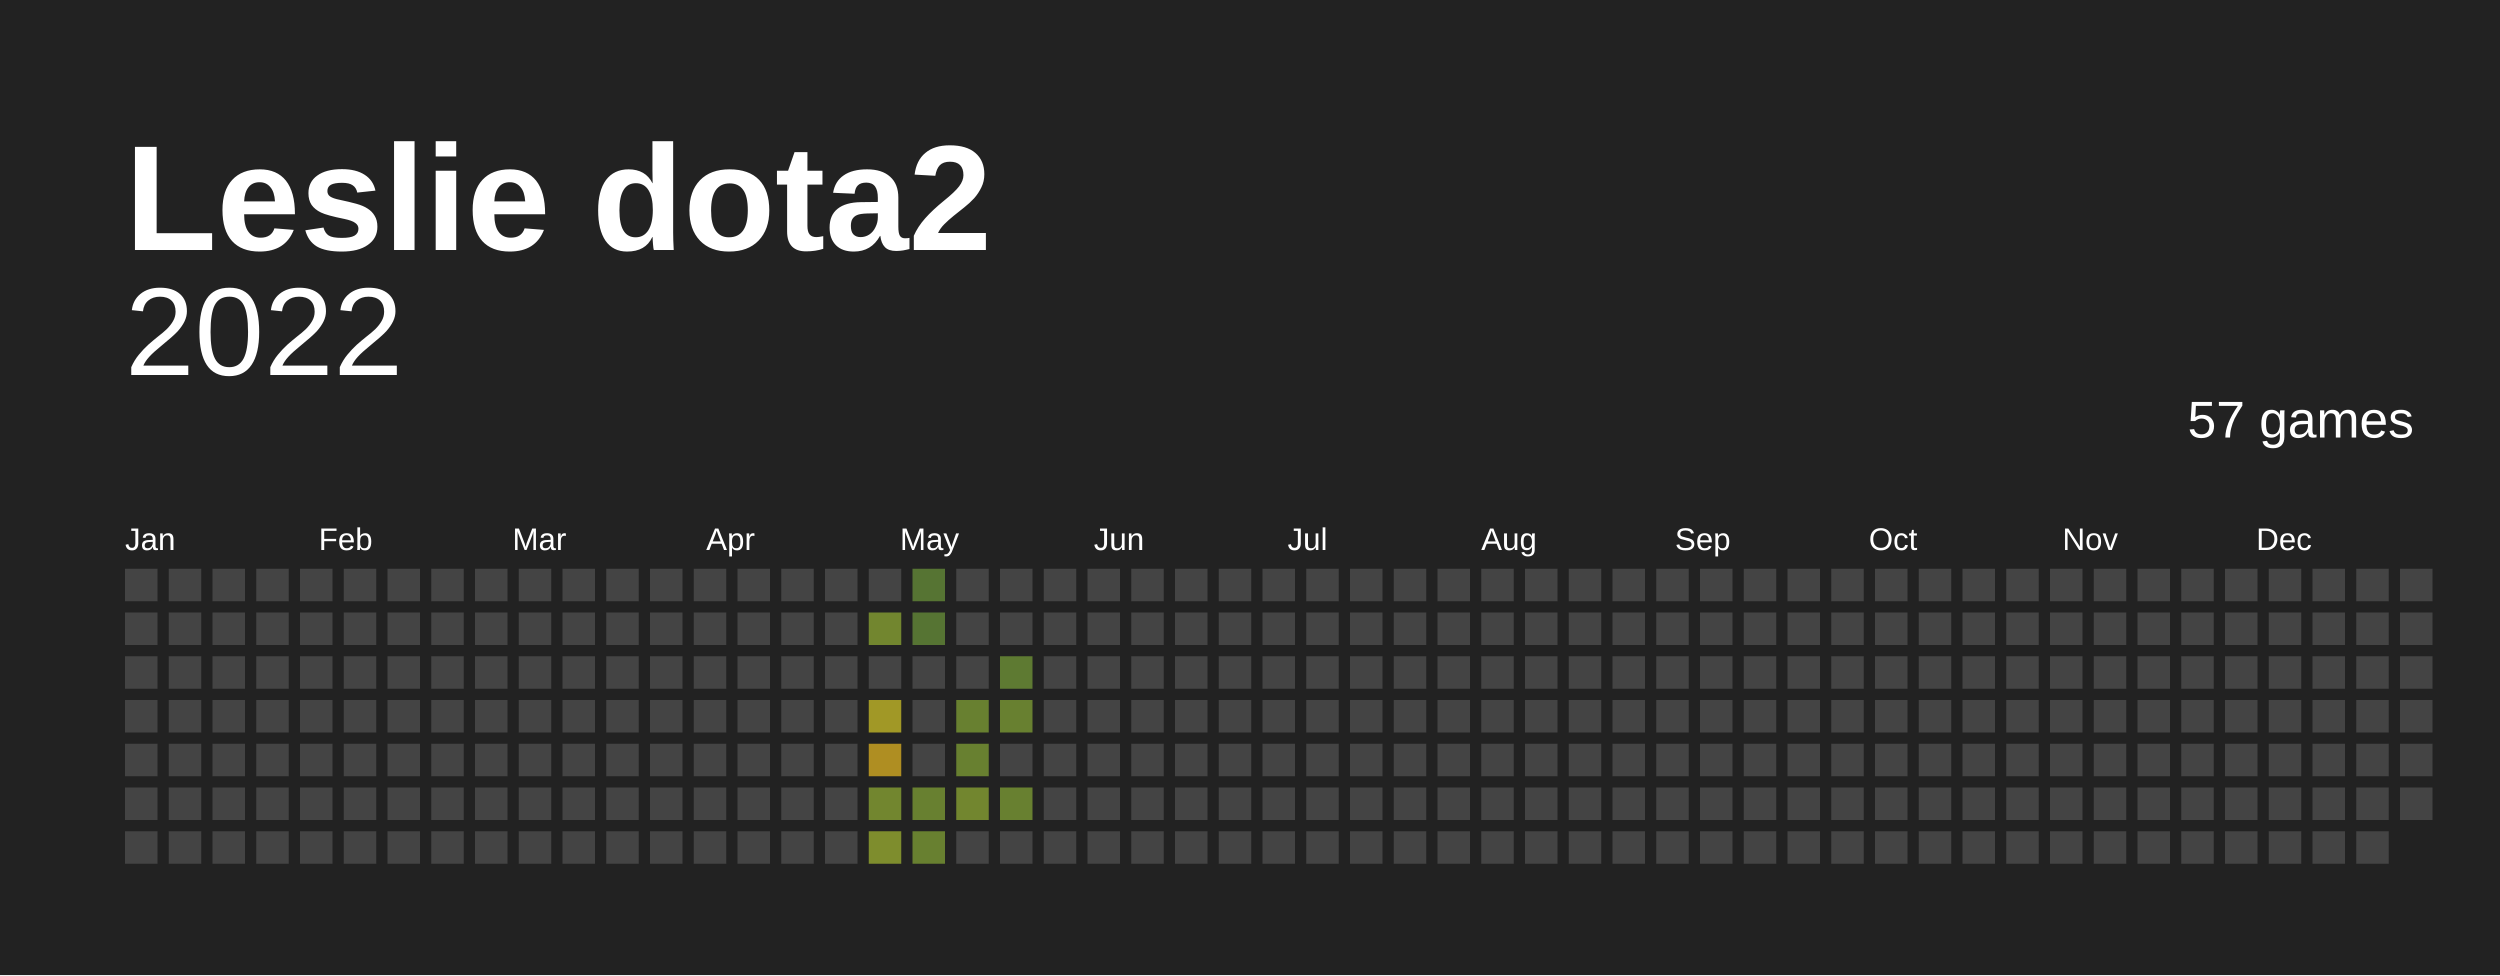
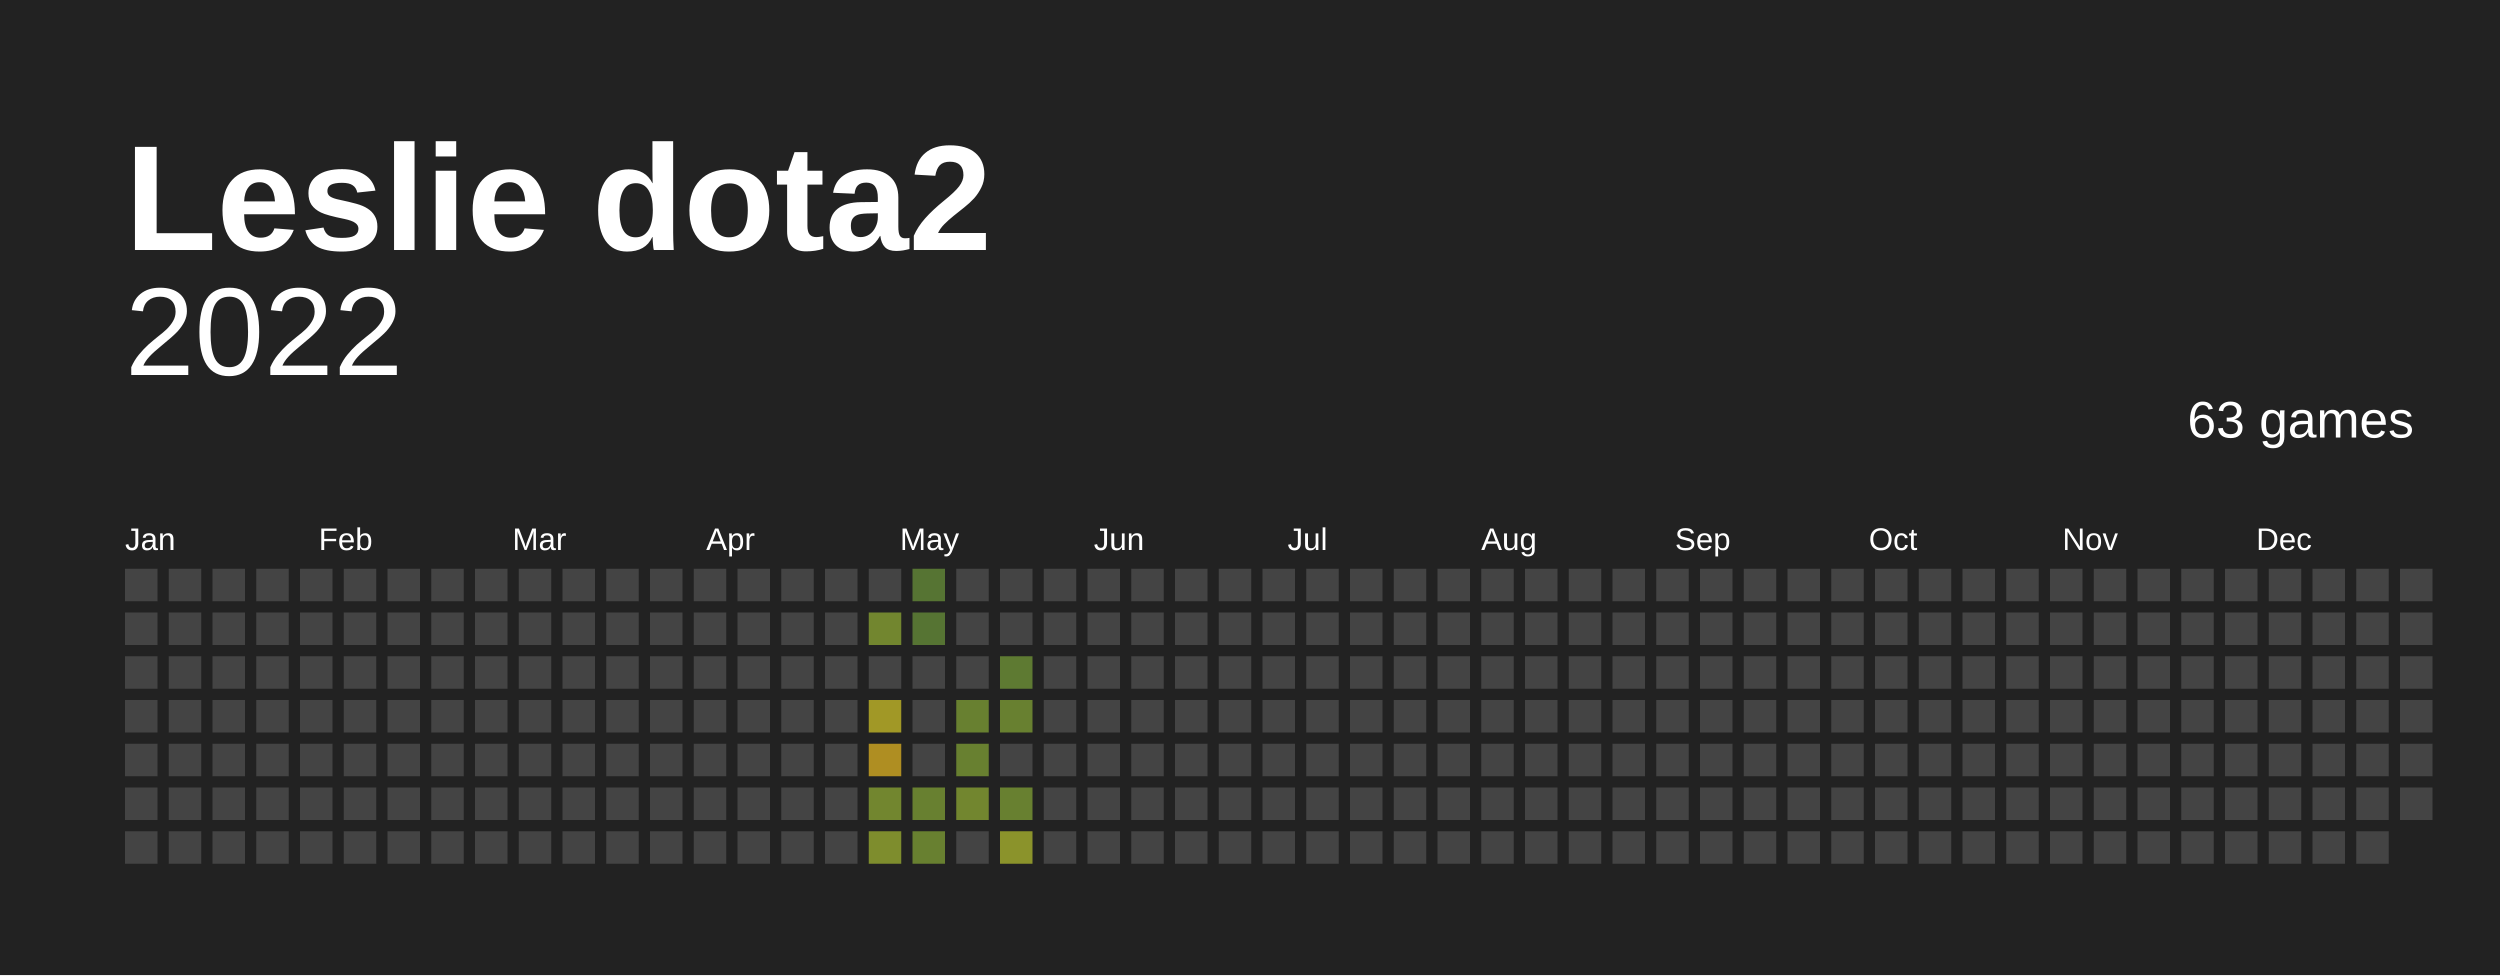
<svg xmlns="http://www.w3.org/2000/svg" baseProfile="full" height="78mm" version="1.1" viewBox="0,0,200,78" width="200mm">
  <defs />
  <rect fill="#222222" height="78" width="200" x="0" y="0" />
  <text fill="#FFFFFF" style="font-size:12px; font-family:Arial; font-weight:bold;" x="10" y="20">Leslie dota2</text>
  <text alignment-baseline="hanging" fill="#FFFFFF" style="font-size:10.0px; font-family:Arial;" x="10" y="30">2022</text>
-   <text alignment-baseline="hanging" fill="#FFFFFF" style="font-size:4.125px; font-family:Arial;" x="175" y="35">57 games</text>
+   <text alignment-baseline="hanging" fill="#FFFFFF" style="font-size:4.125px; font-family:Arial;" x="175" y="35">63 games</text>
  <text fill="#FFFFFF" style="font-size:2.5px; font-family:Arial" x="10.0" y="44">Jan</text>
  <text fill="#FFFFFF" style="font-size:2.5px; font-family:Arial" x="25.5" y="44">Feb</text>
  <text fill="#FFFFFF" style="font-size:2.5px; font-family:Arial" x="41.0" y="44">Mar</text>
  <text fill="#FFFFFF" style="font-size:2.5px; font-family:Arial" x="56.5" y="44">Apr</text>
  <text fill="#FFFFFF" style="font-size:2.5px; font-family:Arial" x="72.0" y="44">May</text>
  <text fill="#FFFFFF" style="font-size:2.5px; font-family:Arial" x="87.5" y="44">Jun</text>
  <text fill="#FFFFFF" style="font-size:2.5px; font-family:Arial" x="103.0" y="44">Jul</text>
  <text fill="#FFFFFF" style="font-size:2.5px; font-family:Arial" x="118.5" y="44">Aug</text>
  <text fill="#FFFFFF" style="font-size:2.5px; font-family:Arial" x="134.0" y="44">Sep</text>
  <text fill="#FFFFFF" style="font-size:2.5px; font-family:Arial" x="149.5" y="44">Oct</text>
  <text fill="#FFFFFF" style="font-size:2.5px; font-family:Arial" x="165.0" y="44">Nov</text>
  <text fill="#FFFFFF" style="font-size:2.5px; font-family:Arial" x="180.5" y="44">Dec</text>
  <rect fill="#444444" height="2.6" width="2.6" x="10.0" y="45.5" />
  <rect fill="#444444" height="2.6" width="2.6" x="10.0" y="49.0" />
  <rect fill="#444444" height="2.6" width="2.6" x="10.0" y="52.5" />
  <rect fill="#444444" height="2.6" width="2.6" x="10.0" y="56.0" />
  <rect fill="#444444" height="2.6" width="2.6" x="10.0" y="59.5" />
  <rect fill="#444444" height="2.6" width="2.6" x="10.0" y="63.0" />
  <rect fill="#444444" height="2.6" width="2.6" x="10.0" y="66.5" />
  <rect fill="#444444" height="2.6" width="2.6" x="13.5" y="45.5" />
  <rect fill="#444444" height="2.6" width="2.6" x="13.5" y="49.0" />
  <rect fill="#444444" height="2.6" width="2.6" x="13.5" y="52.5" />
  <rect fill="#444444" height="2.6" width="2.6" x="13.5" y="56.0" />
  <rect fill="#444444" height="2.6" width="2.6" x="13.5" y="59.5" />
  <rect fill="#444444" height="2.6" width="2.6" x="13.5" y="63.0" />
  <rect fill="#444444" height="2.6" width="2.6" x="13.5" y="66.5" />
  <rect fill="#444444" height="2.6" width="2.6" x="17.0" y="45.5" />
  <rect fill="#444444" height="2.6" width="2.6" x="17.0" y="49.0" />
  <rect fill="#444444" height="2.6" width="2.6" x="17.0" y="52.5" />
  <rect fill="#444444" height="2.6" width="2.6" x="17.0" y="56.0" />
  <rect fill="#444444" height="2.6" width="2.6" x="17.0" y="59.5" />
  <rect fill="#444444" height="2.6" width="2.6" x="17.0" y="63.0" />
  <rect fill="#444444" height="2.6" width="2.6" x="17.0" y="66.5" />
  <rect fill="#444444" height="2.6" width="2.6" x="20.5" y="45.5" />
  <rect fill="#444444" height="2.6" width="2.6" x="20.5" y="49.0" />
  <rect fill="#444444" height="2.6" width="2.6" x="20.5" y="52.5" />
  <rect fill="#444444" height="2.6" width="2.6" x="20.5" y="56.0" />
  <rect fill="#444444" height="2.6" width="2.6" x="20.5" y="59.5" />
  <rect fill="#444444" height="2.6" width="2.6" x="20.5" y="63.0" />
  <rect fill="#444444" height="2.6" width="2.6" x="20.5" y="66.5" />
  <rect fill="#444444" height="2.6" width="2.6" x="24.0" y="45.5" />
  <rect fill="#444444" height="2.6" width="2.6" x="24.0" y="49.0" />
  <rect fill="#444444" height="2.6" width="2.6" x="24.0" y="52.5" />
  <rect fill="#444444" height="2.6" width="2.6" x="24.0" y="56.0" />
  <rect fill="#444444" height="2.6" width="2.6" x="24.0" y="59.5" />
  <rect fill="#444444" height="2.6" width="2.6" x="24.0" y="63.0" />
  <rect fill="#444444" height="2.6" width="2.6" x="24.0" y="66.5" />
  <rect fill="#444444" height="2.6" width="2.6" x="27.5" y="45.5" />
  <rect fill="#444444" height="2.6" width="2.6" x="27.5" y="49.0" />
  <rect fill="#444444" height="2.6" width="2.6" x="27.5" y="52.5" />
  <rect fill="#444444" height="2.6" width="2.6" x="27.5" y="56.0" />
  <rect fill="#444444" height="2.6" width="2.6" x="27.5" y="59.5" />
  <rect fill="#444444" height="2.6" width="2.6" x="27.5" y="63.0" />
  <rect fill="#444444" height="2.6" width="2.6" x="27.5" y="66.5" />
  <rect fill="#444444" height="2.6" width="2.6" x="31.0" y="45.5" />
  <rect fill="#444444" height="2.6" width="2.6" x="31.0" y="49.0" />
  <rect fill="#444444" height="2.6" width="2.6" x="31.0" y="52.5" />
  <rect fill="#444444" height="2.6" width="2.6" x="31.0" y="56.0" />
  <rect fill="#444444" height="2.6" width="2.6" x="31.0" y="59.5" />
  <rect fill="#444444" height="2.6" width="2.6" x="31.0" y="63.0" />
  <rect fill="#444444" height="2.6" width="2.6" x="31.0" y="66.5" />
  <rect fill="#444444" height="2.6" width="2.6" x="34.5" y="45.5" />
  <rect fill="#444444" height="2.6" width="2.6" x="34.5" y="49.0" />
  <rect fill="#444444" height="2.6" width="2.6" x="34.5" y="52.5" />
  <rect fill="#444444" height="2.6" width="2.6" x="34.5" y="56.0" />
  <rect fill="#444444" height="2.6" width="2.6" x="34.5" y="59.5" />
  <rect fill="#444444" height="2.6" width="2.6" x="34.5" y="63.0" />
  <rect fill="#444444" height="2.6" width="2.6" x="34.5" y="66.5" />
  <rect fill="#444444" height="2.6" width="2.6" x="38.0" y="45.5" />
  <rect fill="#444444" height="2.6" width="2.6" x="38.0" y="49.0" />
  <rect fill="#444444" height="2.6" width="2.6" x="38.0" y="52.5" />
  <rect fill="#444444" height="2.6" width="2.6" x="38.0" y="56.0" />
  <rect fill="#444444" height="2.6" width="2.6" x="38.0" y="59.5" />
  <rect fill="#444444" height="2.6" width="2.6" x="38.0" y="63.0" />
  <rect fill="#444444" height="2.6" width="2.6" x="38.0" y="66.5" />
  <rect fill="#444444" height="2.6" width="2.6" x="41.5" y="45.5" />
  <rect fill="#444444" height="2.6" width="2.6" x="41.5" y="49.0" />
  <rect fill="#444444" height="2.6" width="2.6" x="41.5" y="52.5" />
  <rect fill="#444444" height="2.6" width="2.6" x="41.5" y="56.0" />
  <rect fill="#444444" height="2.6" width="2.6" x="41.5" y="59.5" />
  <rect fill="#444444" height="2.6" width="2.6" x="41.5" y="63.0" />
  <rect fill="#444444" height="2.6" width="2.6" x="41.5" y="66.5" />
  <rect fill="#444444" height="2.6" width="2.6" x="45.0" y="45.5" />
  <rect fill="#444444" height="2.6" width="2.6" x="45.0" y="49.0" />
  <rect fill="#444444" height="2.6" width="2.6" x="45.0" y="52.5" />
  <rect fill="#444444" height="2.6" width="2.6" x="45.0" y="56.0" />
  <rect fill="#444444" height="2.6" width="2.6" x="45.0" y="59.5" />
  <rect fill="#444444" height="2.6" width="2.6" x="45.0" y="63.0" />
  <rect fill="#444444" height="2.6" width="2.6" x="45.0" y="66.5" />
  <rect fill="#444444" height="2.6" width="2.6" x="48.5" y="45.5" />
  <rect fill="#444444" height="2.6" width="2.6" x="48.5" y="49.0" />
  <rect fill="#444444" height="2.6" width="2.6" x="48.5" y="52.5" />
  <rect fill="#444444" height="2.6" width="2.6" x="48.5" y="56.0" />
  <rect fill="#444444" height="2.6" width="2.6" x="48.5" y="59.5" />
  <rect fill="#444444" height="2.6" width="2.6" x="48.5" y="63.0" />
  <rect fill="#444444" height="2.6" width="2.6" x="48.5" y="66.5" />
  <rect fill="#444444" height="2.6" width="2.6" x="52.0" y="45.5" />
  <rect fill="#444444" height="2.6" width="2.6" x="52.0" y="49.0" />
  <rect fill="#444444" height="2.6" width="2.6" x="52.0" y="52.5" />
  <rect fill="#444444" height="2.6" width="2.6" x="52.0" y="56.0" />
  <rect fill="#444444" height="2.6" width="2.6" x="52.0" y="59.5" />
  <rect fill="#444444" height="2.6" width="2.6" x="52.0" y="63.0" />
  <rect fill="#444444" height="2.6" width="2.6" x="52.0" y="66.5" />
  <rect fill="#444444" height="2.6" width="2.6" x="55.5" y="45.5" />
  <rect fill="#444444" height="2.6" width="2.6" x="55.5" y="49.0" />
  <rect fill="#444444" height="2.6" width="2.6" x="55.5" y="52.5" />
  <rect fill="#444444" height="2.6" width="2.6" x="55.5" y="56.0" />
  <rect fill="#444444" height="2.6" width="2.6" x="55.5" y="59.5" />
  <rect fill="#444444" height="2.6" width="2.6" x="55.5" y="63.0" />
  <rect fill="#444444" height="2.6" width="2.6" x="55.5" y="66.5" />
  <rect fill="#444444" height="2.6" width="2.6" x="59.0" y="45.5" />
  <rect fill="#444444" height="2.6" width="2.6" x="59.0" y="49.0" />
  <rect fill="#444444" height="2.6" width="2.6" x="59.0" y="52.5" />
  <rect fill="#444444" height="2.6" width="2.6" x="59.0" y="56.0" />
  <rect fill="#444444" height="2.6" width="2.6" x="59.0" y="59.5" />
  <rect fill="#444444" height="2.6" width="2.6" x="59.0" y="63.0" />
  <rect fill="#444444" height="2.6" width="2.6" x="59.0" y="66.5" />
  <rect fill="#444444" height="2.6" width="2.6" x="62.5" y="45.5" />
  <rect fill="#444444" height="2.6" width="2.6" x="62.5" y="49.0" />
  <rect fill="#444444" height="2.6" width="2.6" x="62.5" y="52.5" />
  <rect fill="#444444" height="2.6" width="2.6" x="62.5" y="56.0" />
  <rect fill="#444444" height="2.6" width="2.6" x="62.5" y="59.5" />
  <rect fill="#444444" height="2.6" width="2.6" x="62.5" y="63.0" />
  <rect fill="#444444" height="2.6" width="2.6" x="62.5" y="66.5" />
  <rect fill="#444444" height="2.6" width="2.6" x="66.0" y="45.5" />
  <rect fill="#444444" height="2.6" width="2.6" x="66.0" y="49.0" />
  <rect fill="#444444" height="2.6" width="2.6" x="66.0" y="52.5" />
  <rect fill="#444444" height="2.6" width="2.6" x="66.0" y="56.0" />
  <rect fill="#444444" height="2.6" width="2.6" x="66.0" y="59.5" />
  <rect fill="#444444" height="2.6" width="2.6" x="66.0" y="63.0" />
  <rect fill="#444444" height="2.6" width="2.6" x="66.0" y="66.5" />
  <rect fill="#444444" height="2.6" width="2.6" x="69.5" y="45.5" />
  <rect fill="#72862f" height="2.6" width="2.6" x="69.5" y="49.0" />
  <rect fill="#444444" height="2.6" width="2.6" x="69.5" y="52.5" />
  <rect fill="#a19826" height="2.6" width="2.6" x="69.5" y="56.0" />
  <rect fill="#af8e22" height="2.6" width="2.6" x="69.5" y="59.5" />
  <rect fill="#72862f" height="2.6" width="2.6" x="69.5" y="63.0" />
  <rect fill="#7e8d2d" height="2.6" width="2.6" x="69.5" y="66.5" />
  <rect fill="#567433" height="2.6" width="2.6" x="73.0" y="45.5" />
  <rect fill="#567433" height="2.6" width="2.6" x="73.0" y="49.0" />
  <rect fill="#444444" height="2.6" width="2.6" x="73.0" y="52.5" />
  <rect fill="#444444" height="2.6" width="2.6" x="73.0" y="56.0" />
  <rect fill="#444444" height="2.6" width="2.6" x="73.0" y="59.5" />
  <rect fill="#688030" height="2.6" width="2.6" x="73.0" y="63.0" />
  <rect fill="#688030" height="2.6" width="2.6" x="73.0" y="66.5" />
  <rect fill="#444444" height="2.6" width="2.6" x="76.5" y="45.5" />
  <rect fill="#444444" height="2.6" width="2.6" x="76.5" y="49.0" />
  <rect fill="#444444" height="2.6" width="2.6" x="76.5" y="52.5" />
  <rect fill="#688030" height="2.6" width="2.6" x="76.5" y="56.0" />
  <rect fill="#688030" height="2.6" width="2.6" x="76.5" y="59.5" />
  <rect fill="#72862f" height="2.6" width="2.6" x="76.5" y="63.0" />
  <rect fill="#444444" height="2.6" width="2.6" x="76.5" y="66.5" />
  <rect fill="#444444" height="2.6" width="2.6" x="80.0" y="45.5" />
  <rect fill="#444444" height="2.6" width="2.6" x="80.0" y="49.0" />
  <rect fill="#5e7a32" height="2.6" width="2.6" x="80.0" y="52.5" />
  <rect fill="#688030" height="2.6" width="2.6" x="80.0" y="56.0" />
  <rect fill="#444444" height="2.6" width="2.6" x="80.0" y="59.5" />
  <rect fill="#688030" height="2.6" width="2.6" x="80.0" y="63.0" />
-   <rect fill="#444444" height="2.6" width="2.6" x="80.0" y="66.5" />
+   <rect fill="#8b932b" height="2.6" width="2.6" x="80.0" y="66.5" />
  <rect fill="#444444" height="2.6" width="2.6" x="83.5" y="45.5" />
  <rect fill="#444444" height="2.6" width="2.6" x="83.5" y="49.0" />
  <rect fill="#444444" height="2.6" width="2.6" x="83.5" y="52.5" />
  <rect fill="#444444" height="2.6" width="2.6" x="83.5" y="56.0" />
  <rect fill="#444444" height="2.6" width="2.6" x="83.5" y="59.5" />
  <rect fill="#444444" height="2.6" width="2.6" x="83.5" y="63.0" />
  <rect fill="#444444" height="2.6" width="2.6" x="83.5" y="66.5" />
  <rect fill="#444444" height="2.6" width="2.6" x="87.0" y="45.5" />
  <rect fill="#444444" height="2.6" width="2.6" x="87.0" y="49.0" />
  <rect fill="#444444" height="2.6" width="2.6" x="87.0" y="52.5" />
  <rect fill="#444444" height="2.6" width="2.6" x="87.0" y="56.0" />
  <rect fill="#444444" height="2.6" width="2.6" x="87.0" y="59.5" />
  <rect fill="#444444" height="2.6" width="2.6" x="87.0" y="63.0" />
  <rect fill="#444444" height="2.6" width="2.6" x="87.0" y="66.5" />
  <rect fill="#444444" height="2.6" width="2.6" x="90.5" y="45.5" />
  <rect fill="#444444" height="2.6" width="2.6" x="90.5" y="49.0" />
  <rect fill="#444444" height="2.6" width="2.6" x="90.5" y="52.5" />
  <rect fill="#444444" height="2.6" width="2.6" x="90.5" y="56.0" />
  <rect fill="#444444" height="2.6" width="2.6" x="90.5" y="59.5" />
  <rect fill="#444444" height="2.6" width="2.6" x="90.5" y="63.0" />
  <rect fill="#444444" height="2.6" width="2.6" x="90.5" y="66.5" />
  <rect fill="#444444" height="2.6" width="2.6" x="94.0" y="45.5" />
  <rect fill="#444444" height="2.6" width="2.6" x="94.0" y="49.0" />
  <rect fill="#444444" height="2.6" width="2.6" x="94.0" y="52.5" />
  <rect fill="#444444" height="2.6" width="2.6" x="94.0" y="56.0" />
  <rect fill="#444444" height="2.6" width="2.6" x="94.0" y="59.5" />
  <rect fill="#444444" height="2.6" width="2.6" x="94.0" y="63.0" />
  <rect fill="#444444" height="2.6" width="2.6" x="94.0" y="66.5" />
  <rect fill="#444444" height="2.6" width="2.6" x="97.5" y="45.5" />
  <rect fill="#444444" height="2.6" width="2.6" x="97.5" y="49.0" />
  <rect fill="#444444" height="2.6" width="2.6" x="97.5" y="52.5" />
  <rect fill="#444444" height="2.6" width="2.6" x="97.5" y="56.0" />
  <rect fill="#444444" height="2.6" width="2.6" x="97.5" y="59.5" />
  <rect fill="#444444" height="2.6" width="2.6" x="97.5" y="63.0" />
  <rect fill="#444444" height="2.6" width="2.6" x="97.5" y="66.5" />
  <rect fill="#444444" height="2.6" width="2.6" x="101.0" y="45.5" />
  <rect fill="#444444" height="2.6" width="2.6" x="101.0" y="49.0" />
  <rect fill="#444444" height="2.6" width="2.6" x="101.0" y="52.5" />
  <rect fill="#444444" height="2.6" width="2.6" x="101.0" y="56.0" />
  <rect fill="#444444" height="2.6" width="2.6" x="101.0" y="59.5" />
  <rect fill="#444444" height="2.6" width="2.6" x="101.0" y="63.0" />
  <rect fill="#444444" height="2.6" width="2.6" x="101.0" y="66.5" />
  <rect fill="#444444" height="2.6" width="2.6" x="104.5" y="45.5" />
  <rect fill="#444444" height="2.6" width="2.6" x="104.5" y="49.0" />
  <rect fill="#444444" height="2.6" width="2.6" x="104.5" y="52.5" />
  <rect fill="#444444" height="2.6" width="2.6" x="104.5" y="56.0" />
  <rect fill="#444444" height="2.6" width="2.6" x="104.5" y="59.5" />
  <rect fill="#444444" height="2.6" width="2.6" x="104.5" y="63.0" />
  <rect fill="#444444" height="2.6" width="2.6" x="104.5" y="66.5" />
  <rect fill="#444444" height="2.6" width="2.6" x="108.0" y="45.5" />
  <rect fill="#444444" height="2.6" width="2.6" x="108.0" y="49.0" />
  <rect fill="#444444" height="2.6" width="2.6" x="108.0" y="52.5" />
  <rect fill="#444444" height="2.6" width="2.6" x="108.0" y="56.0" />
  <rect fill="#444444" height="2.6" width="2.6" x="108.0" y="59.5" />
  <rect fill="#444444" height="2.6" width="2.6" x="108.0" y="63.0" />
  <rect fill="#444444" height="2.6" width="2.6" x="108.0" y="66.5" />
  <rect fill="#444444" height="2.6" width="2.6" x="111.5" y="45.5" />
  <rect fill="#444444" height="2.6" width="2.6" x="111.5" y="49.0" />
  <rect fill="#444444" height="2.6" width="2.6" x="111.5" y="52.5" />
  <rect fill="#444444" height="2.6" width="2.6" x="111.5" y="56.0" />
  <rect fill="#444444" height="2.6" width="2.6" x="111.5" y="59.5" />
  <rect fill="#444444" height="2.6" width="2.6" x="111.5" y="63.0" />
  <rect fill="#444444" height="2.6" width="2.6" x="111.5" y="66.5" />
  <rect fill="#444444" height="2.6" width="2.6" x="115.0" y="45.5" />
  <rect fill="#444444" height="2.6" width="2.6" x="115.0" y="49.0" />
  <rect fill="#444444" height="2.6" width="2.6" x="115.0" y="52.5" />
  <rect fill="#444444" height="2.6" width="2.6" x="115.0" y="56.0" />
  <rect fill="#444444" height="2.6" width="2.6" x="115.0" y="59.5" />
  <rect fill="#444444" height="2.6" width="2.6" x="115.0" y="63.0" />
  <rect fill="#444444" height="2.6" width="2.6" x="115.0" y="66.5" />
  <rect fill="#444444" height="2.6" width="2.6" x="118.5" y="45.5" />
  <rect fill="#444444" height="2.6" width="2.6" x="118.5" y="49.0" />
  <rect fill="#444444" height="2.6" width="2.6" x="118.5" y="52.5" />
  <rect fill="#444444" height="2.6" width="2.6" x="118.5" y="56.0" />
  <rect fill="#444444" height="2.6" width="2.6" x="118.5" y="59.5" />
  <rect fill="#444444" height="2.6" width="2.6" x="118.5" y="63.0" />
  <rect fill="#444444" height="2.6" width="2.6" x="118.5" y="66.5" />
  <rect fill="#444444" height="2.6" width="2.6" x="122.0" y="45.5" />
  <rect fill="#444444" height="2.6" width="2.6" x="122.0" y="49.0" />
  <rect fill="#444444" height="2.6" width="2.6" x="122.0" y="52.5" />
  <rect fill="#444444" height="2.6" width="2.6" x="122.0" y="56.0" />
  <rect fill="#444444" height="2.6" width="2.6" x="122.0" y="59.5" />
  <rect fill="#444444" height="2.6" width="2.6" x="122.0" y="63.0" />
  <rect fill="#444444" height="2.6" width="2.6" x="122.0" y="66.5" />
  <rect fill="#444444" height="2.6" width="2.6" x="125.5" y="45.5" />
  <rect fill="#444444" height="2.6" width="2.6" x="125.5" y="49.0" />
  <rect fill="#444444" height="2.6" width="2.6" x="125.5" y="52.5" />
  <rect fill="#444444" height="2.6" width="2.6" x="125.5" y="56.0" />
  <rect fill="#444444" height="2.6" width="2.6" x="125.5" y="59.5" />
  <rect fill="#444444" height="2.6" width="2.6" x="125.5" y="63.0" />
  <rect fill="#444444" height="2.6" width="2.6" x="125.5" y="66.5" />
  <rect fill="#444444" height="2.6" width="2.6" x="129.0" y="45.5" />
  <rect fill="#444444" height="2.6" width="2.6" x="129.0" y="49.0" />
  <rect fill="#444444" height="2.6" width="2.6" x="129.0" y="52.5" />
  <rect fill="#444444" height="2.6" width="2.6" x="129.0" y="56.0" />
  <rect fill="#444444" height="2.6" width="2.6" x="129.0" y="59.5" />
  <rect fill="#444444" height="2.6" width="2.6" x="129.0" y="63.0" />
  <rect fill="#444444" height="2.6" width="2.6" x="129.0" y="66.5" />
  <rect fill="#444444" height="2.6" width="2.6" x="132.5" y="45.5" />
  <rect fill="#444444" height="2.6" width="2.6" x="132.5" y="49.0" />
  <rect fill="#444444" height="2.6" width="2.6" x="132.5" y="52.5" />
  <rect fill="#444444" height="2.6" width="2.6" x="132.5" y="56.0" />
  <rect fill="#444444" height="2.6" width="2.6" x="132.5" y="59.5" />
  <rect fill="#444444" height="2.6" width="2.6" x="132.5" y="63.0" />
  <rect fill="#444444" height="2.6" width="2.6" x="132.5" y="66.5" />
  <rect fill="#444444" height="2.6" width="2.6" x="136.0" y="45.5" />
  <rect fill="#444444" height="2.6" width="2.6" x="136.0" y="49.0" />
  <rect fill="#444444" height="2.6" width="2.6" x="136.0" y="52.5" />
  <rect fill="#444444" height="2.6" width="2.6" x="136.0" y="56.0" />
  <rect fill="#444444" height="2.6" width="2.6" x="136.0" y="59.5" />
  <rect fill="#444444" height="2.6" width="2.6" x="136.0" y="63.0" />
  <rect fill="#444444" height="2.6" width="2.6" x="136.0" y="66.5" />
  <rect fill="#444444" height="2.6" width="2.6" x="139.5" y="45.5" />
  <rect fill="#444444" height="2.6" width="2.6" x="139.5" y="49.0" />
  <rect fill="#444444" height="2.6" width="2.6" x="139.5" y="52.5" />
  <rect fill="#444444" height="2.6" width="2.6" x="139.5" y="56.0" />
  <rect fill="#444444" height="2.6" width="2.6" x="139.5" y="59.5" />
  <rect fill="#444444" height="2.6" width="2.6" x="139.5" y="63.0" />
  <rect fill="#444444" height="2.6" width="2.6" x="139.5" y="66.5" />
  <rect fill="#444444" height="2.6" width="2.6" x="143.0" y="45.5" />
  <rect fill="#444444" height="2.6" width="2.6" x="143.0" y="49.0" />
  <rect fill="#444444" height="2.6" width="2.6" x="143.0" y="52.5" />
  <rect fill="#444444" height="2.6" width="2.6" x="143.0" y="56.0" />
  <rect fill="#444444" height="2.6" width="2.6" x="143.0" y="59.5" />
  <rect fill="#444444" height="2.6" width="2.6" x="143.0" y="63.0" />
  <rect fill="#444444" height="2.6" width="2.6" x="143.0" y="66.5" />
  <rect fill="#444444" height="2.6" width="2.6" x="146.5" y="45.5" />
  <rect fill="#444444" height="2.6" width="2.6" x="146.5" y="49.0" />
  <rect fill="#444444" height="2.6" width="2.6" x="146.5" y="52.5" />
  <rect fill="#444444" height="2.6" width="2.6" x="146.5" y="56.0" />
  <rect fill="#444444" height="2.6" width="2.6" x="146.5" y="59.5" />
  <rect fill="#444444" height="2.6" width="2.6" x="146.5" y="63.0" />
  <rect fill="#444444" height="2.6" width="2.6" x="146.5" y="66.5" />
  <rect fill="#444444" height="2.6" width="2.6" x="150.0" y="45.5" />
  <rect fill="#444444" height="2.6" width="2.6" x="150.0" y="49.0" />
  <rect fill="#444444" height="2.6" width="2.6" x="150.0" y="52.5" />
  <rect fill="#444444" height="2.6" width="2.6" x="150.0" y="56.0" />
  <rect fill="#444444" height="2.6" width="2.6" x="150.0" y="59.5" />
  <rect fill="#444444" height="2.6" width="2.6" x="150.0" y="63.0" />
  <rect fill="#444444" height="2.6" width="2.6" x="150.0" y="66.5" />
  <rect fill="#444444" height="2.6" width="2.6" x="153.5" y="45.5" />
  <rect fill="#444444" height="2.6" width="2.6" x="153.5" y="49.0" />
  <rect fill="#444444" height="2.6" width="2.6" x="153.5" y="52.5" />
  <rect fill="#444444" height="2.6" width="2.6" x="153.5" y="56.0" />
  <rect fill="#444444" height="2.6" width="2.6" x="153.5" y="59.5" />
  <rect fill="#444444" height="2.6" width="2.6" x="153.5" y="63.0" />
  <rect fill="#444444" height="2.6" width="2.6" x="153.5" y="66.5" />
  <rect fill="#444444" height="2.6" width="2.6" x="157.0" y="45.5" />
  <rect fill="#444444" height="2.6" width="2.6" x="157.0" y="49.0" />
  <rect fill="#444444" height="2.6" width="2.6" x="157.0" y="52.5" />
  <rect fill="#444444" height="2.6" width="2.6" x="157.0" y="56.0" />
  <rect fill="#444444" height="2.6" width="2.6" x="157.0" y="59.5" />
  <rect fill="#444444" height="2.6" width="2.6" x="157.0" y="63.0" />
  <rect fill="#444444" height="2.6" width="2.6" x="157.0" y="66.5" />
  <rect fill="#444444" height="2.6" width="2.6" x="160.5" y="45.5" />
  <rect fill="#444444" height="2.6" width="2.6" x="160.5" y="49.0" />
  <rect fill="#444444" height="2.6" width="2.6" x="160.5" y="52.5" />
  <rect fill="#444444" height="2.6" width="2.6" x="160.5" y="56.0" />
  <rect fill="#444444" height="2.6" width="2.6" x="160.5" y="59.5" />
  <rect fill="#444444" height="2.6" width="2.6" x="160.5" y="63.0" />
  <rect fill="#444444" height="2.6" width="2.6" x="160.5" y="66.5" />
  <rect fill="#444444" height="2.6" width="2.6" x="164.0" y="45.5" />
  <rect fill="#444444" height="2.6" width="2.6" x="164.0" y="49.0" />
  <rect fill="#444444" height="2.6" width="2.6" x="164.0" y="52.5" />
  <rect fill="#444444" height="2.6" width="2.6" x="164.0" y="56.0" />
  <rect fill="#444444" height="2.6" width="2.6" x="164.0" y="59.5" />
  <rect fill="#444444" height="2.6" width="2.6" x="164.0" y="63.0" />
  <rect fill="#444444" height="2.6" width="2.6" x="164.0" y="66.5" />
  <rect fill="#444444" height="2.6" width="2.6" x="167.5" y="45.5" />
  <rect fill="#444444" height="2.6" width="2.6" x="167.5" y="49.0" />
  <rect fill="#444444" height="2.6" width="2.6" x="167.5" y="52.5" />
  <rect fill="#444444" height="2.6" width="2.6" x="167.5" y="56.0" />
  <rect fill="#444444" height="2.6" width="2.6" x="167.5" y="59.5" />
  <rect fill="#444444" height="2.6" width="2.6" x="167.5" y="63.0" />
  <rect fill="#444444" height="2.6" width="2.6" x="167.5" y="66.5" />
  <rect fill="#444444" height="2.6" width="2.6" x="171.0" y="45.5" />
  <rect fill="#444444" height="2.6" width="2.6" x="171.0" y="49.0" />
  <rect fill="#444444" height="2.6" width="2.6" x="171.0" y="52.5" />
  <rect fill="#444444" height="2.6" width="2.6" x="171.0" y="56.0" />
  <rect fill="#444444" height="2.6" width="2.6" x="171.0" y="59.5" />
  <rect fill="#444444" height="2.6" width="2.6" x="171.0" y="63.0" />
  <rect fill="#444444" height="2.6" width="2.6" x="171.0" y="66.5" />
  <rect fill="#444444" height="2.6" width="2.6" x="174.5" y="45.5" />
  <rect fill="#444444" height="2.6" width="2.6" x="174.5" y="49.0" />
  <rect fill="#444444" height="2.6" width="2.6" x="174.5" y="52.5" />
  <rect fill="#444444" height="2.6" width="2.6" x="174.5" y="56.0" />
  <rect fill="#444444" height="2.6" width="2.6" x="174.5" y="59.5" />
  <rect fill="#444444" height="2.6" width="2.6" x="174.5" y="63.0" />
  <rect fill="#444444" height="2.6" width="2.6" x="174.5" y="66.5" />
  <rect fill="#444444" height="2.6" width="2.6" x="178.0" y="45.5" />
  <rect fill="#444444" height="2.6" width="2.6" x="178.0" y="49.0" />
  <rect fill="#444444" height="2.6" width="2.6" x="178.0" y="52.5" />
  <rect fill="#444444" height="2.6" width="2.6" x="178.0" y="56.0" />
  <rect fill="#444444" height="2.6" width="2.6" x="178.0" y="59.5" />
  <rect fill="#444444" height="2.6" width="2.6" x="178.0" y="63.0" />
  <rect fill="#444444" height="2.6" width="2.6" x="178.0" y="66.5" />
  <rect fill="#444444" height="2.6" width="2.6" x="181.5" y="45.5" />
  <rect fill="#444444" height="2.6" width="2.6" x="181.5" y="49.0" />
  <rect fill="#444444" height="2.6" width="2.6" x="181.5" y="52.5" />
  <rect fill="#444444" height="2.6" width="2.6" x="181.5" y="56.0" />
  <rect fill="#444444" height="2.6" width="2.6" x="181.5" y="59.5" />
  <rect fill="#444444" height="2.6" width="2.6" x="181.5" y="63.0" />
  <rect fill="#444444" height="2.6" width="2.6" x="181.5" y="66.5" />
  <rect fill="#444444" height="2.6" width="2.6" x="185.0" y="45.5" />
  <rect fill="#444444" height="2.6" width="2.6" x="185.0" y="49.0" />
  <rect fill="#444444" height="2.6" width="2.6" x="185.0" y="52.5" />
  <rect fill="#444444" height="2.6" width="2.6" x="185.0" y="56.0" />
  <rect fill="#444444" height="2.6" width="2.6" x="185.0" y="59.5" />
  <rect fill="#444444" height="2.6" width="2.6" x="185.0" y="63.0" />
  <rect fill="#444444" height="2.6" width="2.6" x="185.0" y="66.5" />
  <rect fill="#444444" height="2.6" width="2.6" x="188.5" y="45.5" />
  <rect fill="#444444" height="2.6" width="2.6" x="188.5" y="49.0" />
  <rect fill="#444444" height="2.6" width="2.6" x="188.5" y="52.5" />
  <rect fill="#444444" height="2.6" width="2.6" x="188.5" y="56.0" />
  <rect fill="#444444" height="2.6" width="2.6" x="188.5" y="59.5" />
  <rect fill="#444444" height="2.6" width="2.6" x="188.5" y="63.0" />
  <rect fill="#444444" height="2.6" width="2.6" x="188.5" y="66.5" />
  <rect fill="#444444" height="2.6" width="2.6" x="192.0" y="45.5" />
  <rect fill="#444444" height="2.6" width="2.6" x="192.0" y="49.0" />
  <rect fill="#444444" height="2.6" width="2.6" x="192.0" y="52.5" />
  <rect fill="#444444" height="2.6" width="2.6" x="192.0" y="56.0" />
  <rect fill="#444444" height="2.6" width="2.6" x="192.0" y="59.5" />
  <rect fill="#444444" height="2.6" width="2.6" x="192.0" y="63.0" />
</svg>
